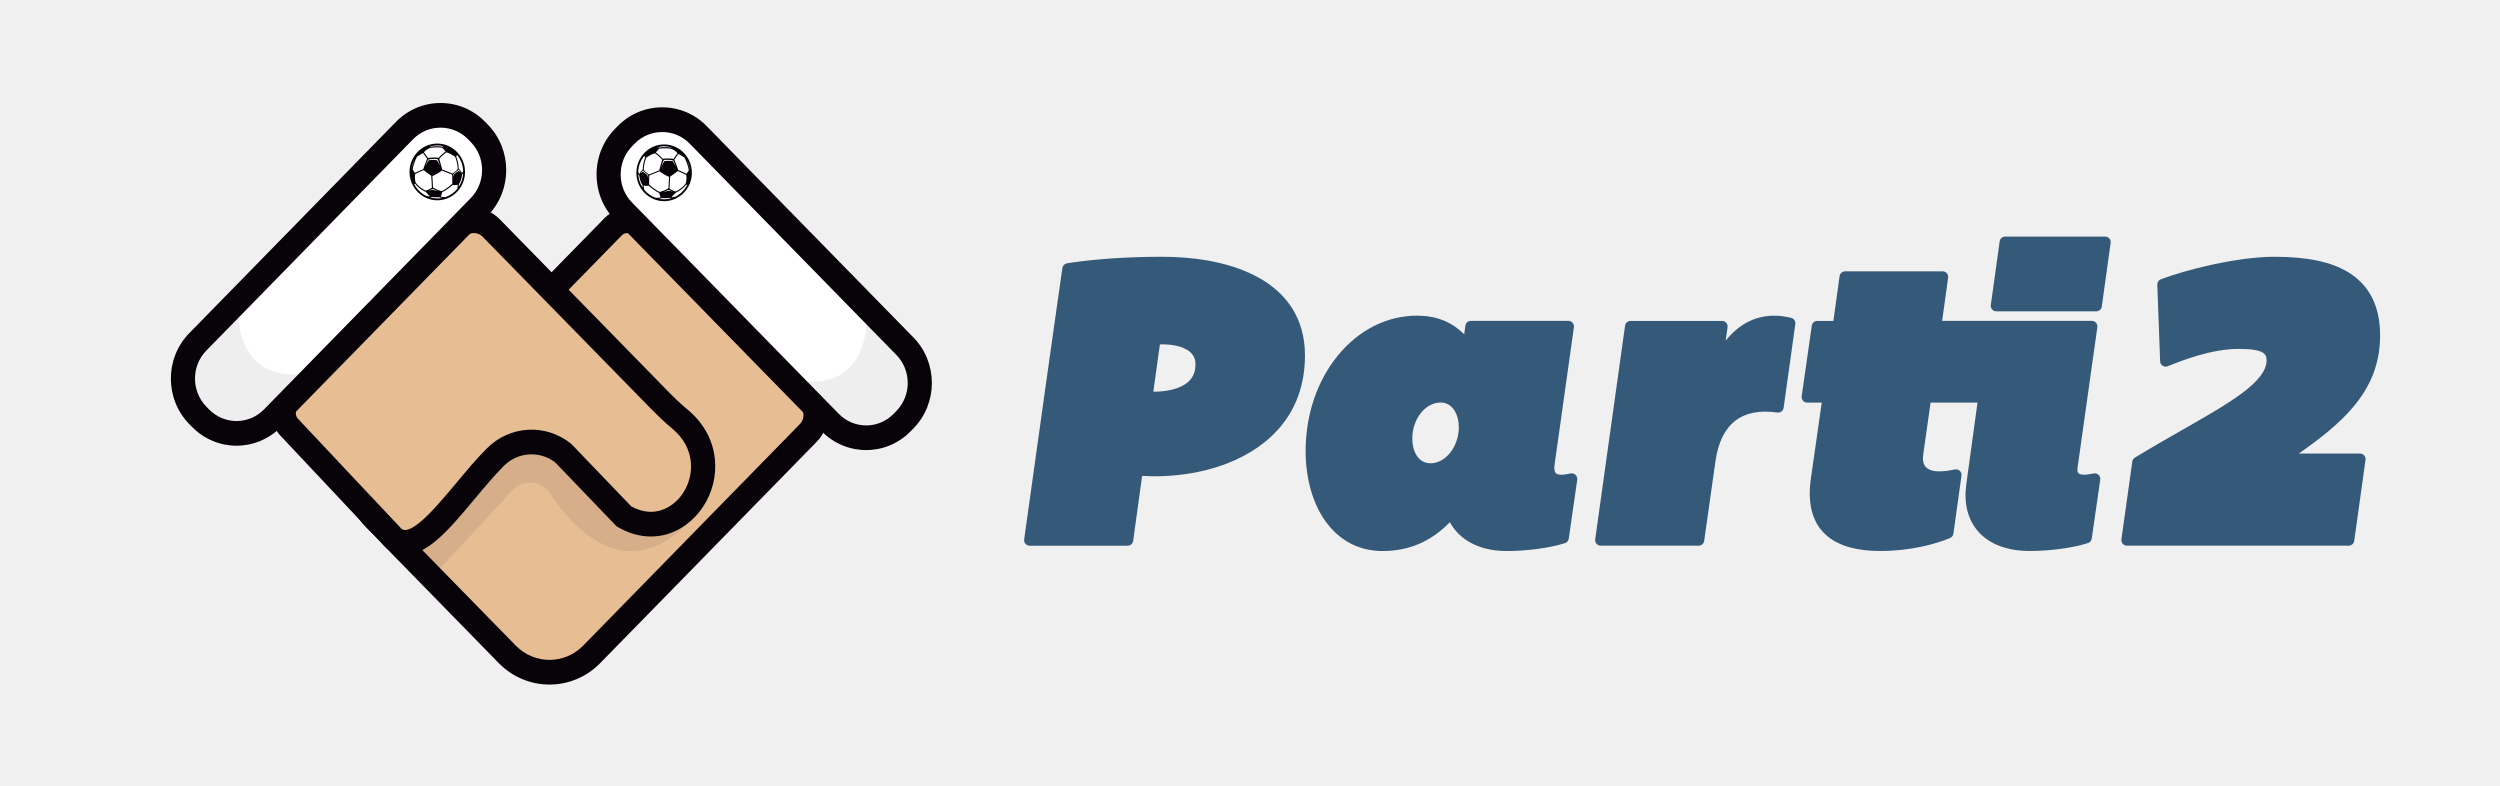
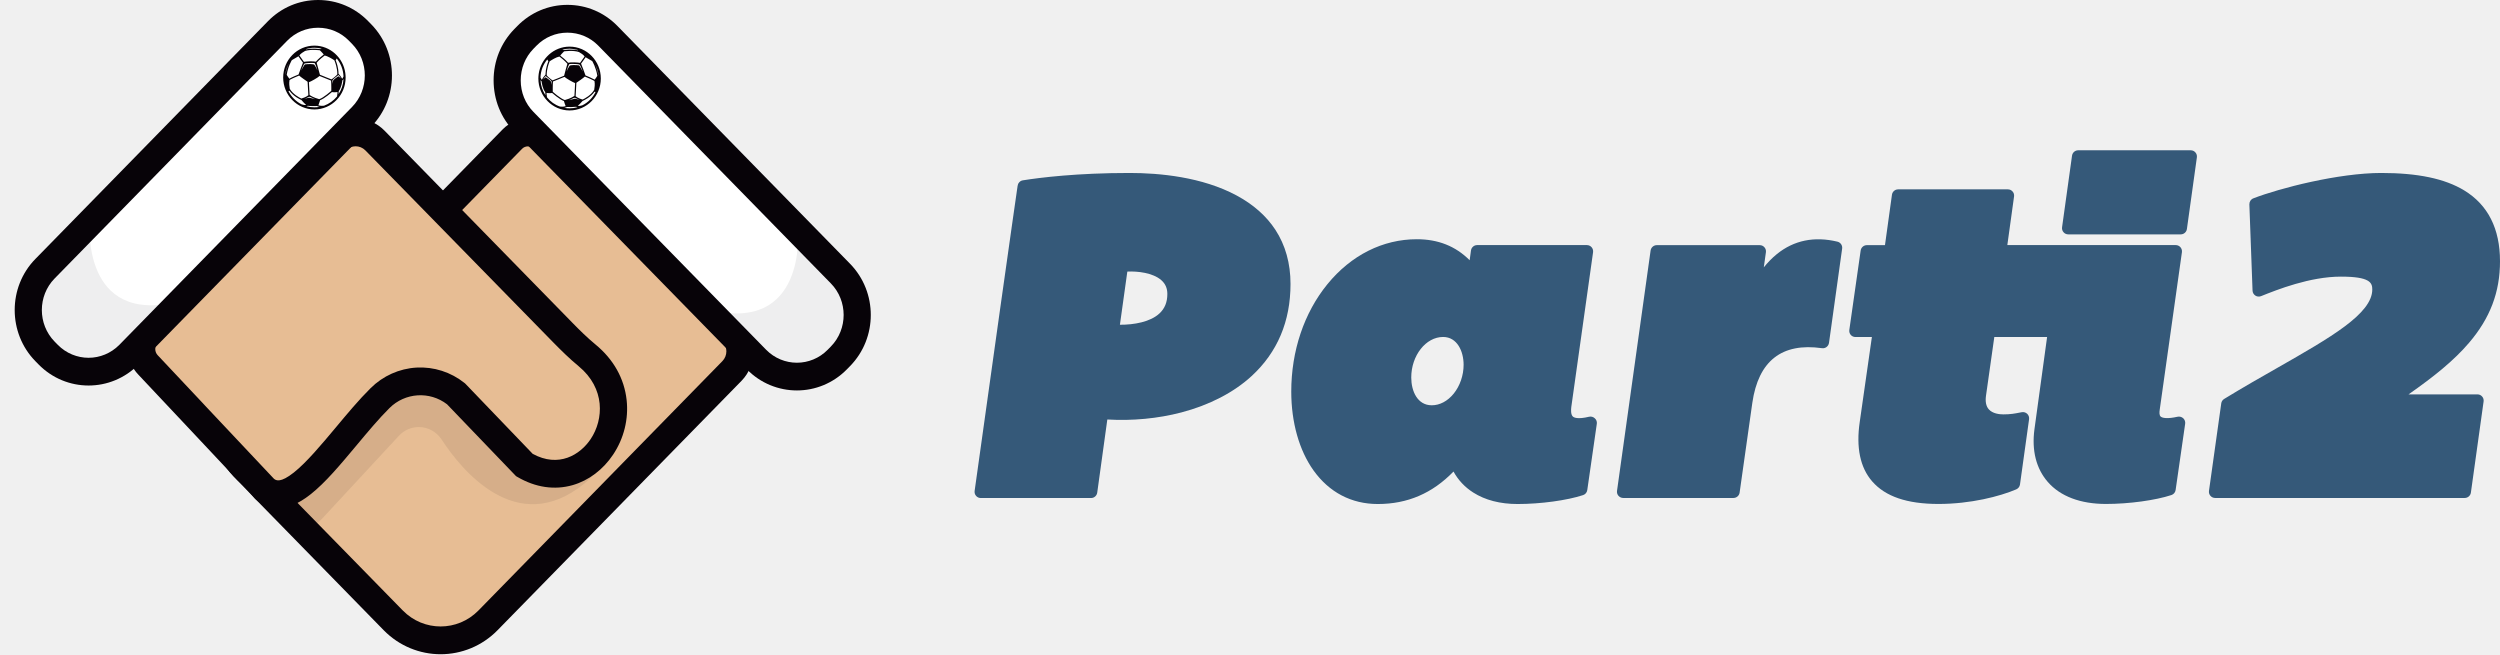
- <svg xmlns="http://www.w3.org/2000/svg" version="1.1" id="Capa_1" x="0px" y="0px" viewBox="0 0 4512 1417.3" style="enable-background:new 0 0 4512 1417.3;" xml:space="preserve">
+ <svg xmlns="http://www.w3.org/2000/svg" version="1.1" id="Capa_1" x="0px" y="0px" viewBox="0 0 4010.8 1049.6" style="enable-background:new 0 0 4010.8 1049.6;" xml:space="preserve">
  <style type="text/css">
	.st0{fill:#355979;}
	.st1{fill:#E7BD94;}
	.st2{fill:#070308;}
	.st3{fill:#FFFFFF;}
- 	.st4{opacity:6.999999e-02;fill:#070308;}
- 	.st5{opacity:8.000000e-02;fill:#070308;}
+ 	.st4{opacity:6.999999e-02;fill:#070308;enable-background:new    ;}
+ 	.st5{opacity:8.000000e-02;fill:#070308;enable-background:new    ;}
</style>
  <g>
-     <path class="st0" d="M2268.7,499.5c-55.6-29.9-124-36.1-171.7-36.1c-84.5,0-143.5,7.4-171.2,11.8c-2.1,0.3-4,1.3-5.5,2.8   c-2.3,2.3-2.7,4.7-3,6.5c-0.2,1-0.5,3-1,6.9c-1,7-3.2,22.1-7.7,53.8c-8,56-24.9,175.7-60.2,428.4c-0.4,2.9,0.5,5.8,2.4,7.9   c1.9,2.2,4.7,3.4,7.5,3.4h176.9c5,0,9.2-3.7,9.9-8.6l16.2-117.4c40.3,2.4,81.1-1.5,118.7-11.3c45-11.8,84.1-32,112.9-58.5   c41.3-38,62.3-87.7,62.3-147.6c0-33.1-8.2-62.3-24.3-87C2316.4,532.4,2295.5,513.9,2268.7,499.5z M2157.6,657.5   c0,13.1-4.1,23.3-12.6,31.2c-14.7,13.7-40.7,18.3-63.5,18.2l11.9-85.3c16.5-0.8,40.8,1.9,54.3,13.6   C2154.4,641,2157.6,648.3,2157.6,657.5z" />
-     <path class="st0" d="M2834.1,854.5c-18.2,4.4-24.2,1.3-25.9-0.3c-3.5-3.2-3.1-11.1-2.5-15.6l34.9-248.1c0.4-2.9-0.5-5.8-2.4-8   c-1.9-2.2-4.7-3.4-7.5-3.4h-176.1c-5,0-9.2,3.7-9.9,8.7l-2.1,15.6c-22.7-22.7-50.7-33.7-84.8-33.7c-54.5,0-105.4,25.6-143.3,72   c-37.5,45.9-58.1,107.1-58.1,172.4c0,49.4,12.7,94.3,35.7,126.5c25.2,35.2,60.9,53.9,103.1,53.9c47.7,0,87.5-17.1,121.5-52.1   c7.4,13.6,18.1,25.1,31.7,33.7c19.2,12.2,43.1,18.4,71.1,18.4c37.1,0,79.3-5.8,105.1-14.3c3.6-1.2,6.2-4.3,6.7-8.1l15.3-106.3   c0.5-3.3-0.7-6.6-3.2-8.8C2840.8,854.6,2837.4,853.7,2834.1,854.5z M2632.9,771.1c0,16.9-5.8,33.8-15.8,46.2   c-9.8,12.1-22.3,18.8-35.3,18.8c-22.8,0-32.9-22.4-32.9-44.6c0-35.2,23.4-65,51.1-65C2622.6,726.5,2632.9,749.6,2632.9,771.1z" />
-     <path class="st0" d="M3232.6,573.6c-37.1-8.9-69.8-2.2-97.2,20c-8,6.5-14.9,13.8-20.9,21.2l3.4-24.3c0.4-2.9-0.5-5.8-2.4-7.9   c-1.9-2.2-4.6-3.4-7.5-3.4h-165.2c-5,0-9.2,3.7-9.9,8.6L2879,973.5c-0.4,2.9,0.5,5.8,2.4,7.9s4.7,3.4,7.5,3.4h176.9   c5,0,9.2-3.7,9.9-8.6l20.4-144.1c9.7-67.2,47.3-96.7,111.7-87.6c2.6,0.4,5.3-0.3,7.4-1.9c2.1-1.6,3.5-4,3.9-6.6l21.1-151.4   C3240.9,579.6,3237.6,574.8,3232.6,573.6z" />
-     <path class="st0" d="M3799.4,427h-180.5c-5,0-9.2,3.7-9.9,8.6l-16,115c-0.4,2.9,0.5,5.8,2.4,7.9c1.9,2.2,4.6,3.4,7.5,3.4h180.5   c5,0,9.2-3.7,9.9-8.6l16-115c0.4-2.9-0.5-5.8-2.4-7.9C3805,428.2,3802.3,427,3799.4,427z" />
-     <path class="st0" d="M3778.2,854.5c-15.8,3.6-24.4,2.2-27.1-0.4c-2.2-2.1-2-6.7-1.5-10.2c0,0,0-0.1,0-0.1l35.7-253.3   c0.4-2.9-0.5-5.8-2.4-8c-1.9-2.2-4.7-3.4-7.5-3.4h-270.2L3516,501c0.4-2.9-0.5-5.8-2.4-7.9c-1.9-2.2-4.6-3.4-7.5-3.4h-176.1   c-5,0-9.2,3.7-9.9,8.6l-11.2,80.9h-29.1c-5,0-9.2,3.7-9.9,8.6l-18.2,127.4c-0.4,2.9,0.4,5.8,2.3,8c1.9,2.2,4.7,3.4,7.6,3.4h26.3   l-19.5,136.3c-6,41,0.7,73.1,19.9,95.2c21.2,24.4,56,36.3,106.5,36.3c51.4,0,98.2-12.1,124.7-23.4c3.2-1.4,5.5-4.3,6-7.8   l14.6-104.8c0.4-3.2-0.7-6.4-3-8.6c-2.3-2.2-5.6-3.2-8.7-2.6c-1.2,0.2-2.5,0.5-3.8,0.7c-7,1.4-14.3,2.8-25.7,2.8   c-6.1,0-17.4-1.1-23.6-8.3c-4.2-4.9-5.7-12.2-4.3-21.8l13.3-94h84.7l-20.3,148c-4.6,34,2.8,63.2,21.5,84.6   c20.1,23,52.3,35.2,93.2,35.2c37.1,0,79.3-5.8,105.1-14.3c3.6-1.2,6.2-4.3,6.7-8.1l15.3-106.3c0.5-3.3-0.7-6.5-3.1-8.8   C3784.8,854.6,3781.5,853.8,3778.2,854.5z" />
-     <path class="st0" d="M4259.4,818.6h-110.5c41.2-28.9,72.7-54.2,97-82.7c33.9-39.7,49.7-81.3,49.7-130.8   c0-52.3-19.3-90.5-57.4-113.7c-31-18.9-74.5-28-133.1-28c-68.3,0-162.8,24.3-205.2,40.7c-4,1.5-6.5,5.4-6.4,9.7l5.1,138.3   c0.1,3.3,1.8,6.2,4.5,8c2.7,1.8,6.1,2.1,9.2,0.9c25.4-10.2,78.3-31.3,128-31.3c46.6,0,50.4,9.7,50.4,20.6   c0,39-67.2,77.2-152.2,125.7c-27.4,15.6-55.8,31.8-85.4,49.9c-2.6,1.6-4.3,4.2-4.7,7.1l-19.7,140.5c-0.4,2.9,0.5,5.8,2.4,7.9   c1.9,2.2,4.7,3.4,7.5,3.4H4239c5,0,9.2-3.7,9.9-8.6l20.4-146.3c0.4-2.9-0.5-5.8-2.4-7.9C4265,819.8,4262.3,818.6,4259.4,818.6z" />
+     <path class="st0" d="M1983.9,313.6c-55.6-29.9-124-36.1-171.7-36.1c-84.5,0-143.5,7.4-171.2,11.8c-2.1,0.3-4,1.3-5.5,2.8   c-2.3,2.3-2.7,4.7-3,6.5c-0.2,1-0.5,3-1,6.9c-1,7-3.2,22.1-7.7,53.8c-8,56-24.9,175.7-60.2,428.4c-0.4,2.9,0.5,5.8,2.4,7.9   c1.9,2.2,4.7,3.4,7.5,3.4h176.9c5,0,9.2-3.7,9.9-8.6l16.2-117.4c40.3,2.4,81.1-1.5,118.7-11.3c45-11.8,84.1-32,112.9-58.5   c41.3-38,62.3-87.7,62.3-147.6c0-33.1-8.2-62.3-24.3-87C2031.6,346.5,2010.7,328,1983.9,313.6z M1872.8,471.6   c0,13.1-4.1,23.3-12.6,31.2c-14.7,13.7-40.7,18.3-63.5,18.2l11.9-85.3c16.5-0.8,40.8,1.9,54.3,13.6   C1869.6,455.1,1872.8,462.4,1872.8,471.6z" />
+     <path class="st0" d="M2549.3,668.6c-18.2,4.4-24.2,1.3-25.9-0.3c-3.5-3.2-3.1-11.1-2.5-15.6l34.9-248.1c0.4-2.9-0.5-5.8-2.4-8   c-1.9-2.2-4.7-3.4-7.5-3.4h-176.1c-5,0-9.2,3.7-9.9,8.7l-2.1,15.6c-22.7-22.7-50.7-33.7-84.8-33.7c-54.5,0-105.4,25.6-143.3,72   c-37.5,45.9-58.1,107.1-58.1,172.4c0,49.4,12.7,94.3,35.7,126.5c25.2,35.2,60.9,53.9,103.1,53.9c47.7,0,87.5-17.1,121.5-52.1   c7.4,13.6,18.1,25.1,31.7,33.7c19.2,12.2,43.1,18.4,71.1,18.4c37.1,0,79.3-5.8,105.1-14.3c3.6-1.2,6.2-4.3,6.7-8.1l15.3-106.3   c0.5-3.3-0.7-6.6-3.2-8.8C2556,668.7,2552.6,667.8,2549.3,668.6z M2348.1,585.2c0,16.9-5.8,33.8-15.8,46.2   c-9.8,12.1-22.3,18.8-35.3,18.8c-22.8,0-32.9-22.4-32.9-44.6c0-35.2,23.4-65,51.1-65C2337.8,540.6,2348.1,563.7,2348.1,585.2z" />
+     <path class="st0" d="M2947.8,387.7c-37.1-8.9-69.8-2.2-97.2,20c-8,6.5-14.9,13.8-20.9,21.2l3.4-24.3c0.4-2.9-0.5-5.8-2.4-7.9   c-1.9-2.2-4.6-3.4-7.5-3.4H2658c-5,0-9.2,3.7-9.9,8.6l-53.9,385.7c-0.4,2.9,0.5,5.8,2.4,7.9s4.7,3.4,7.5,3.4H2781   c5,0,9.2-3.7,9.9-8.6l20.4-144.1c9.7-67.2,47.3-96.7,111.7-87.6c2.6,0.4,5.3-0.3,7.4-1.9c2.1-1.6,3.5-4,3.9-6.6l21.1-151.4   C2956.1,393.7,2952.8,388.9,2947.8,387.7z" />
+     <path class="st0" d="M3514.6,241.1h-180.5c-5,0-9.2,3.7-9.9,8.6l-16,115c-0.4,2.9,0.5,5.8,2.4,7.9c1.9,2.2,4.6,3.4,7.5,3.4h180.5   c5,0,9.2-3.7,9.9-8.6l16-115c0.4-2.9-0.5-5.8-2.4-7.9C3520.2,242.3,3517.5,241.1,3514.6,241.1z" />
+     <path class="st0" d="M3493.4,668.6c-15.8,3.6-24.4,2.2-27.1-0.4c-2.2-2.1-2-6.7-1.5-10.2v-0.1l35.7-253.3c0.4-2.9-0.5-5.8-2.4-8   c-1.9-2.2-4.7-3.4-7.5-3.4h-270.2l10.8-78.1c0.4-2.9-0.5-5.8-2.4-7.9c-1.9-2.2-4.6-3.4-7.5-3.4h-176.1c-5,0-9.2,3.7-9.9,8.6   l-11.2,80.9H2995c-5,0-9.2,3.7-9.9,8.6l-18.2,127.4c-0.4,2.9,0.4,5.8,2.3,8c1.9,2.2,4.7,3.4,7.6,3.4h26.3L2983.6,677   c-6,41,0.7,73.1,19.9,95.2c21.2,24.4,56,36.3,106.5,36.3c51.4,0,98.2-12.1,124.7-23.4c3.2-1.4,5.5-4.3,6-7.8l14.6-104.8   c0.4-3.2-0.7-6.4-3-8.6c-2.3-2.2-5.6-3.2-8.7-2.6c-1.2,0.2-2.5,0.5-3.8,0.7c-7,1.4-14.3,2.8-25.7,2.8c-6.1,0-17.4-1.1-23.6-8.3   c-4.2-4.9-5.7-12.2-4.3-21.8l13.3-94h84.7l-20.3,148c-4.6,34,2.8,63.2,21.5,84.6c20.1,23,52.3,35.2,93.2,35.2   c37.1,0,79.3-5.8,105.1-14.3c3.6-1.2,6.2-4.3,6.7-8.1l15.3-106.3c0.5-3.3-0.7-6.5-3.1-8.8C3500,668.7,3496.7,667.9,3493.4,668.6z" />
+     <path class="st0" d="M3974.6,632.7h-110.5c41.2-28.9,72.7-54.2,97-82.7c33.9-39.7,49.7-81.3,49.7-130.8   c0-52.3-19.3-90.5-57.4-113.7c-31-18.9-74.5-28-133.1-28c-68.3,0-162.8,24.3-205.2,40.7c-4,1.5-6.5,5.4-6.4,9.7l5.1,138.3   c0.1,3.3,1.8,6.2,4.5,8c2.7,1.8,6.1,2.1,9.2,0.9c25.4-10.2,78.3-31.3,128-31.3c46.6,0,50.4,9.7,50.4,20.6   c0,39-67.2,77.2-152.2,125.7c-27.4,15.6-55.8,31.8-85.4,49.9c-2.6,1.6-4.3,4.2-4.7,7.1l-19.7,140.5c-0.4,2.9,0.5,5.8,2.4,7.9   c1.9,2.2,4.7,3.4,7.5,3.4h400.4c5,0,9.2-3.7,9.9-8.6l20.4-146.3c0.4-2.9-0.5-5.8-2.4-7.9C3980.2,633.9,3977.5,632.7,3974.6,632.7z" />
  </g>
  <g>
    <g>
-       <path class="st1" d="M915.6,1181l-206-210.5c-34.7-45-97-56.4,0-155.5l397.2-406c13.8-14.1,36.3-14.1,50.1,0l302.2,308.9    c17,17.4,17,45.8,0,63.2l-391.3,400C1026,1223.8,957.5,1223.8,915.6,1181z" />
-       <path class="st2" d="M991.7,1235.5c-33.1,0-66.3-12.9-91.5-38.7L693.4,985.3l-0.8-1c-5.9-7.7-13.3-14.7-20.4-21.4    c-16.7-15.9-35.7-34-36.2-62.6c-0.5-28.2,17.5-59.3,58.2-101l397.2-406c10.8-11,25.1-17.1,40.4-17.1c15.3,0,29.7,6.1,40.4,17.1    l302.2,308.9c25.5,26.1,25.5,68.6,0,94.7l-391.3,400C1058,1222.6,1024.8,1235.5,991.7,1235.5z M725.9,955.7L931,1165.3    c33.5,34.2,87.9,34.2,121.4,0l391.3-400c8.6-8.7,8.6-23,0-31.7l-302.2-308.9c-2.5-2.6-6-4-9.6-4c-3.7,0-7.1,1.4-9.6,4l-397.2,406    c-37.9,38.8-45.7,58.8-45.5,68.7c0.2,9.3,8.6,17.8,22.3,30.8C709.5,937.6,718.2,945.8,725.9,955.7z" />
+       <path class="st1" d="M630.8,995.1l-206-210.5c-34.7-45-97-56.4,0-155.5l397.2-406c13.8-14.1,36.3-14.1,50.1,0L1174.3,532    c17,17.4,17,45.8,0,63.2L783,995.2C741.2,1037.9,672.7,1037.9,630.8,995.1z" />
+       <path class="st2" d="M706.9,1049.6c-33.1,0-66.3-12.9-91.5-38.7L408.6,799.4l-0.8-1c-5.9-7.7-13.3-14.7-20.4-21.4    c-16.7-15.9-35.7-34-36.2-62.6c-0.5-28.2,17.5-59.3,58.2-101l397.2-406c10.8-11,25.1-17.1,40.4-17.1s29.7,6.1,40.4,17.1    l302.2,308.9c25.5,26.1,25.5,68.6,0,94.7l-391.3,400C773.2,1036.7,740,1049.6,706.9,1049.6z M441.1,769.8l205.1,209.6    c33.5,34.2,87.9,34.2,121.4,0l391.3-400c8.6-8.7,8.6-23,0-31.7L856.7,238.8c-2.5-2.6-6-4-9.6-4c-3.7,0-7.1,1.4-9.6,4l-397.2,406    c-37.9,38.8-45.7,58.8-45.5,68.7c0.2,9.3,8.6,17.8,22.3,30.8C424.7,751.7,433.4,759.9,441.1,769.8z" />
    </g>
    <g>
-       <path class="st3" d="M1506.4,770.8l-389.2-397.9c-31.3-32-31.3-84.3,0-116.3l21-21.4c31.3-32,82.5-32,113.8,0l389.2,397.9    c31.3,32,31.3,84.3,0,116.3l-21,21.4C1588.9,802.8,1537.7,802.8,1506.4,770.8z" />
-       <path class="st2" d="M1563.3,812.3c-29.1,0-58.2-11.3-80.3-33.9l-373.2-381.5c-21.4-21.8-33.1-51-33.1-82.1s11.8-60.2,33.1-82.1    l5-5.1c21.4-21.8,49.9-33.9,80.3-33.9s58.9,12,80.3,33.9l373.2,381.5c44.3,45.3,44.3,118.9,0,164.1l-5,5.1    C1621.4,801,1592.3,812.3,1563.3,812.3z M1513.8,746.9c27.3,27.9,71.7,27.9,99,0l5-5.1c27.3-27.9,27.3-73.3,0-101.2l-373.2-381.5    c-13.1-13.4-30.7-20.8-49.5-20.8c-18.8,0-36.3,7.4-49.5,20.8l-5,5.1c-13.1,13.4-20.4,31.4-20.4,50.6c0,19.2,7.2,37.2,20.4,50.6    L1513.8,746.9z" />
+       <path class="st3" d="M1221.6,584.9L832.4,187c-31.3-32-31.3-84.3,0-116.3l21-21.4c31.3-32,82.5-32,113.8,0l389.2,397.9    c31.3,32,31.3,84.3,0,116.3l-21,21.4C1304.1,616.9,1252.9,616.9,1221.6,584.9z" />
+       <path class="st2" d="M1278.5,626.4c-29.1,0-58.2-11.3-80.3-33.9L825,211c-21.4-21.8-33.1-51-33.1-82.1s11.8-60.2,33.1-82.1l5-5.1    c21.4-21.8,49.9-33.9,80.3-33.9s58.9,12,80.3,33.9l373.2,381.5c44.3,45.3,44.3,118.9,0,164.1l-5,5.1    C1336.6,615.1,1307.5,626.4,1278.5,626.4z M1229,561c27.3,27.9,71.7,27.9,99,0l5-5.1c27.3-27.9,27.3-73.3,0-101.2L959.8,73.2    c-13.1-13.4-30.7-20.8-49.5-20.8s-36.3,7.4-49.5,20.8l-5,5.1c-13.1,13.4-20.4,31.4-20.4,50.6s7.2,37.2,20.4,50.6L1229,561z" />
    </g>
-     <polygon class="st4" points="571.8,669.7 817.6,912.7 727.2,988.5 491.8,754.7  " />
-     <path class="st5" d="M800.6,1019l124.1-133.9c8.3-9,19.9-14.1,32-14.1h0c14.7,0,28.4,7.5,36.6,20c31.2,47.9,120.2,158.9,228.8,70.8   c135.8-110-219.5-229.2-226.3-233.8c-5.3-3.6-89.1,10-125.7,16.1c-10.8,1.8-20.6,7.7-27.4,16.5L736.1,898.4c-2.2,2.8-4,5.9-5.5,9.1   L711,951.2c-7.7,17.1-4.2,37.3,8.9,50.7l17.7,18.1C755,1037.8,783.6,1037.4,800.6,1019z" />
+     <polygon class="st4" points="287,483.8 532.8,726.8 442.4,802.6 207,568.8  " />
+     <path class="st5" d="M515.8,833.1l124.1-133.9c8.3-9,19.9-14.1,32-14.1l0,0c14.7,0,28.4,7.5,36.6,20   C739.7,753,828.7,864,937.3,775.9c135.8-110-219.5-229.2-226.3-233.8c-5.3-3.6-89.1,10-125.7,16.1c-10.8,1.8-20.6,7.7-27.4,16.5   L451.3,712.5c-2.2,2.8-4,5.9-5.5,9.1l-19.6,43.7c-7.7,17.1-4.2,37.3,8.9,50.7l17.7,18.1C470.2,851.9,498.8,851.5,515.8,833.1z" />
    <g>
-       <path class="st1" d="M1126.1,931.9l-109.6-114.1c-36.6-29.2-88.8-26.3-122,6.8c-66.7,66.5-137.1,187.2-184.8,145.9    c-2.3-2-113.8-121-115.9-123.2l-71.4-75.9c-13.8-14.1-13.8-37.1,0-51.2l302.2-308.9c17-17.4,44.8-17.4,61.8,0L1188,719.8    c12.4,12.6,25,25.1,38.6,36.3C1327.1,838.7,1231.1,993.2,1126.1,931.9z" />
-       <path class="st2" d="M730.7,1001.2c-14.9,0-26.6-6.3-35.1-13.7c-1.4-1.2-2.9-2.5-112.6-119.5c-2.9-3.1-4.6-4.9-4.9-5.2L506.8,787    c-10.7-11-16.5-25.6-16.5-41.2c0-15.6,5.9-30.3,16.7-41.3l302.2-308.9c25.5-26.1,67.1-26.1,92.6,0L1203.4,704    c11.3,11.6,23.7,23.8,36.9,34.7c28.8,23.7,46,54.4,49.8,88.8c3.4,30.6-4.3,61.8-21.7,87.8c-16.1,24.1-39.1,41.5-64.9,48.9    c-29,8.3-59.5,3.8-88.2-12.9l-2.6-1.5L1002,834.5c-27.9-21.4-67.3-18.9-92.4,6.1c-17.3,17.2-35.4,38.9-52.9,59.9    C831.1,931.1,807,960.1,783,979C762.5,995.3,745.1,1001.2,730.7,1001.2z M724.3,954c3.4,2.8,10.4,7,32-10.1    c20.4-16.2,44.2-44.7,67.3-72.3c18.2-21.8,36.9-44.3,55.7-62.9c19.9-19.8,46.1-31.5,73.8-33.1c27.7-1.5,55,7.2,76.9,24.7l1.1,0.9    L1139.4,914c41.7,22.8,76.1,1.7,93.1-23.8c20.9-31.4,23.7-81.3-19.4-116.8c-14.8-12.2-28.1-25.4-40.4-37.9L870.9,427.1    c-8.6-8.7-22.5-8.7-31,0L537.8,736c-2.5,2.6-3.9,6.1-3.9,9.9s1.4,7.2,3.9,9.9l0.3,0.3l71.4,75.9c0.2,0.3,2,2.1,4.9,5.3    C701.7,930.2,721,950.6,724.3,954z M723.8,953.5c0.1,0,0.1,0.1,0.2,0.1C723.9,953.6,723.8,953.6,723.8,953.5z" />
+       <path class="st1" d="M841.3,746L731.7,631.9c-36.6-29.2-88.8-26.3-122,6.8C543,705.2,472.6,825.9,424.9,784.6    c-2.3-2-113.8-121-115.9-123.2l-71.4-75.9c-13.8-14.1-13.8-37.1,0-51.2l302.2-308.9c17-17.4,44.8-17.4,61.8,0l301.6,308.5    c12.4,12.6,25,25.1,38.6,36.3C1042.3,652.8,946.3,807.3,841.3,746z" />
+       <path class="st2" d="M445.9,815.3c-14.9,0-26.6-6.3-35.1-13.7c-1.4-1.2-2.9-2.5-112.6-119.5c-2.9-3.1-4.6-4.9-4.9-5.2L222,601.1    c-10.7-11-16.5-25.6-16.5-41.2c0-15.6,5.9-30.3,16.7-41.3l302.2-308.9c25.5-26.1,67.1-26.1,92.6,0l301.6,308.4    c11.3,11.6,23.7,23.8,36.9,34.7c28.8,23.7,46,54.4,49.8,88.8c3.4,30.6-4.3,61.8-21.7,87.8c-16.1,24.1-39.1,41.5-64.9,48.9    c-29,8.3-59.5,3.8-88.2-12.9l-2.6-1.5L717.2,648.6c-27.9-21.4-67.3-18.9-92.4,6.1c-17.3,17.2-35.4,38.9-52.9,59.9    c-25.6,30.6-49.7,59.6-73.7,78.5C477.7,809.4,460.3,815.3,445.9,815.3z M439.5,768.1c3.4,2.8,10.4,7,32-10.1    c20.4-16.2,44.2-44.7,67.3-72.3c18.2-21.8,36.9-44.3,55.7-62.9c19.9-19.8,46.1-31.5,73.8-33.1c27.7-1.5,55,7.2,76.9,24.7l1.1,0.9    l108.3,112.8c41.7,22.8,76.1,1.7,93.1-23.8c20.9-31.4,23.7-81.3-19.4-116.8c-14.8-12.2-28.1-25.4-40.4-37.9L586.1,241.2    c-8.6-8.7-22.5-8.7-31,0L253,550.1c-2.5,2.6-3.9,6.1-3.9,9.9s1.4,7.2,3.9,9.9l0.3,0.3l71.4,75.9c0.2,0.3,2,2.1,4.9,5.3    C416.9,744.3,436.2,764.7,439.5,768.1z M439,767.6c0.1,0,0.1,0.1,0.2,0.1C439.1,767.7,439,767.7,439,767.6z" />
    </g>
    <g>
-       <path class="st3" d="M738.3,227.3L349,625.2c-31.3,32-31.3,84.3,0,116.3l21,21.4c31.3,32,82.5,32,113.8,0L873,365    c31.3-32,31.3-84.3,0-116.3l-21-21.4C820.7,195.3,769.6,195.3,738.3,227.3z" />
-       <path class="st2" d="M426.9,804.4c-29.1,0-58.1-11.3-80.3-33.9l-5-5.1c-44.3-45.3-44.3-118.9,0-164.1l373.2-381.5    c21.4-21.8,49.9-33.9,80.3-33.9c30.4,0,58.9,12,80.3,33.9l5,5.1c44.3,45.3,44.3,118.9,0,164.1L507.2,770.5    C485,793.1,455.9,804.4,426.9,804.4z M795.1,230.4c-18.8,0-36.3,7.4-49.5,20.8L372.4,632.7c-27.3,27.9-27.3,73.3,0,101.2l5,5.1    c13.6,13.9,31.6,20.9,49.5,20.9c17.9,0,35.8-7,49.5-20.9l373.2-381.5c27.3-27.9,27.3-73.3,0-101.2l-5-5.1    C831.5,237.8,813.9,230.4,795.1,230.4z" />
+       <path class="st3" d="M453.5,41.4L64.2,439.3c-31.3,32-31.3,84.3,0,116.3l21,21.4c31.3,32,82.5,32,113.8,0l389.2-397.9    c31.3-32,31.3-84.3,0-116.3l-21-21.4C535.9,9.4,484.8,9.4,453.5,41.4z" />
+       <path class="st2" d="M142.1,618.5c-29.1,0-58.1-11.3-80.3-33.9l-5-5.1c-44.3-45.3-44.3-118.9,0-164.1L430,33.9    C451.4,12.1,479.9,0,510.3,0c30.4,0,58.9,12,80.3,33.9l5,5.1c44.3,45.3,44.3,118.9,0,164.1L222.4,584.6    C200.2,607.2,171.1,618.5,142.1,618.5z M510.3,44.5c-18.8,0-36.3,7.4-49.5,20.8L87.6,446.8c-27.3,27.9-27.3,73.3,0,101.2l5,5.1    c13.6,13.9,31.6,20.9,49.5,20.9c17.9,0,35.8-7,49.5-20.9l373.2-381.5c27.3-27.9,27.3-73.3,0-101.2l-5-5.1    C546.7,51.9,529.1,44.5,510.3,44.5z" />
    </g>
-     <path class="st4" d="M428.8,543.6c0,0-14.2,165.2,143,126.1L467.7,780.4l-85.3-9.9L357,749.7l-25.7-52.2v-59.4L428.8,543.6z" />
-     <path class="st4" d="M1564.9,556.7c0,0,14.2,165.2-143,126.1L1526,793.5l85.3-9.9l25.4-20.8l25.7-52.2v-59.4L1564.9,556.7z" />
+     <path class="st4" d="M144,357.7c0,0-14.2,165.2,143,126.1L182.9,594.5l-85.3-9.9l-25.4-20.8l-25.7-52.2v-59.4L144,357.7z" />
+     <path class="st4" d="M1280.1,370.8c0,0,14.2,165.2-143,126.1l104.1,110.7l85.3-9.9l25.4-20.8l25.7-52.2v-59.4L1280.1,370.8z" />
    <g>
-       <ellipse class="st3" cx="1198.4" cy="311.9" rx="48.5" ry="49.6" />
+       <ellipse class="st3" cx="913.6" cy="126" rx="48.5" ry="49.6" />
      <g>
-         <path class="st2" d="M1198.6,260.7c-25.2,0-46.2,19.2-49.6,44h0c0,0.1,0,0.1,0,0.2c-0.3,2.3-0.5,4.6-0.5,7     c0,28.2,22.5,51.2,50.1,51.2c27.6,0,50.1-23,50.1-51.2C1248.7,283.7,1226.3,260.7,1198.6,260.7z M1219.5,345.6     c-2.3-0.6-7.6-2.3-11.2-5.3c0.4-7.2,1.1-19.6,1.2-21.6c2.9-2,10.8-7.3,13.6-10c3.9,1.6,11.5,4.8,15.4,7.1c1,5,0.2,10.8-0.4,14.2     C1233.3,338.6,1222.8,344.1,1219.5,345.6z M1189.8,307.4c-6,2.6-16.1,6.5-18.6,7.5c-2.2-1.6-7.2-5.4-9.3-8.1     c-0.1-10.5,3.6-19.9,4.8-22.6c3.2-2.1,10.5-6.7,15.6-7.6c2.4,1.8,8.7,6.8,12.8,11.6C1194,291.8,1190.6,303.7,1189.8,307.4z      M1154.1,314c-0.8-0.9-1.6-2.1-2.2-3.8c0.4-11,4.4-21,10.9-28.9l1.7,2.9c-1.4,3.5-4.4,11.9-4.6,21.6     C1158.4,307.4,1155.6,310.7,1154.1,314z M1196.3,286.6c-4.1-4.8-10.2-9.6-12.7-11.5c1.3-2,6.2-6.8,6.2-6.8c0.1,0,13.9-2.1,23.7,1     c2.9,1.6,7.5,4.5,9.2,7.2c-2.3,3.3-5.3,7.6-7.3,10.3C1211.8,286,1200.2,285.4,1196.3,286.6z M1238.9,313.7     c-4.5-2.5-12-5.6-14.8-6.8c-0.9-2.5-5.4-15.3-7.1-18.9c2.4-3.1,5.7-7.9,7.3-10.3c2.5,1.3,10.6,6.2,10.6,6.2     c0.1,0.1,6.3,10.5,8.2,23.6C1243.1,307.6,1240.1,312.4,1238.9,313.7z M1244.9,306.7c-1.1-7-3.2-13.1-5.1-17.4     c2.8,5.3,4.7,11.3,5.3,17.6C1245.1,306.8,1245,306.8,1244.9,306.7z M1212.1,266.1c-0.1,0.2-0.1,0.4-0.2,0.5     c-9.9-2.3-21.8-0.5-22.3-0.4l0,0l-2.7-0.6c3.8-1,7.7-1.6,11.8-1.6C1203.3,264.1,1207.8,264.8,1212.1,266.1z M1153.7,316.4     c0.3,2.9,1.7,11.9,5.8,17.3c0.1,1.1,0.2,3,0.4,5c-4.6-7-7.5-15.3-8-24.2C1152.5,315.3,1153.2,315.9,1153.7,316.4z M1162.4,342.1     c-0.4-2-0.7-4.7-0.8-7.1c2,0.3,6.4,0.8,10-0.2c0,0-0.2-13.9,0.4-18.2c2.7-1,12.4-4.8,18.4-7.4c2.9,2.7,13.5,8.7,17.1,10     c-0.2,3.1-0.7,13.7-1.1,20.4c-1.6,1.2-6.2,4.3-15.4,6.8c-6.7-1.9-19.6-13.4-19.7-13.6l0.3,1.9l-1.3,0.1     c0.5,0.4,12,10.6,19.2,13.2c0.6,2,1.9,6.1,2.8,8.2c-3.2,1.1-6.7,1-9,0.7C1175,354.1,1167.8,348.9,1162.4,342.1z M1190.2,358.9     c1.4-0.3,2.9-0.7,4.3-1.3c3.3,0.1,10.9,0.1,14.8-0.4c0.4,0.3,1.1,0.6,2,0.7c-4,1.2-8.3,1.8-12.7,1.8     C1195.8,359.7,1193,359.5,1190.2,358.9z M1219.4,354.7c-4,1.3-6.4,1.4-7.7,1.2c1.9-1.8,5.7-5.5,7.7-8c1.9-0.8,12.9-5.9,19.1-14.8     l1.8,0.3C1235.8,342.7,1228.4,350.1,1219.4,354.7z" />
-         <path class="st3" d="M1193.9,299.9c0,0,3.2-11.1,4.7-11.3c3.3-0.4,14.9,0,16.1,1c1.2,1,5.2,11.3,5.2,11.3s-5.4-10-6.1-10.1     c-5.2-0.7-14.2-0.9-15.2,0.7C1194.5,297.9,1195.1,298.5,1193.9,299.9z" />
-         <path class="st3" d="M1197.5,346.7c0.6-0.1,8.7-4.4,9.6-4c0.9,0.5,7.6,3.5,7.6,3.5s-6.4-2.1-7.9-1.9S1197.5,346.7,1197.5,346.7z" />
-         <path class="st3" d="M1156.2,313.4c0,0,3.4-5.9,4.1-5.4c0.7,0.5,9.1,7.1,9.3,8c0.2,0.8,0.7,6.2,0.7,6.2s-1.5-5.5-2-6.1     c-0.9-1.2-7.8-6.3-8.3-6.2C1159.4,310,1156.2,313.4,1156.2,313.4z" />
+         <path class="st2" d="M913.8,74.8c-25.2,0-46.2,19.2-49.6,44l0,0c0,0.1,0,0.1,0,0.2c-0.3,2.3-0.5,4.6-0.5,7     c0,28.2,22.5,51.2,50.1,51.2s50.1-23,50.1-51.2C963.9,97.8,941.5,74.8,913.8,74.8z M934.7,159.7c-2.3-0.6-7.6-2.3-11.2-5.3     c0.4-7.2,1.1-19.6,1.2-21.6c2.9-2,10.8-7.3,13.6-10c3.9,1.6,11.5,4.8,15.4,7.1c1,5,0.2,10.8-0.4,14.2     C948.5,152.7,938,158.2,934.7,159.7z M905,121.5c-6,2.6-16.1,6.5-18.6,7.5c-2.2-1.6-7.2-5.4-9.3-8.1c-0.1-10.5,3.6-19.9,4.8-22.6     c3.2-2.1,10.5-6.7,15.6-7.6c2.4,1.8,8.7,6.8,12.8,11.6C909.2,105.9,905.8,117.8,905,121.5z M869.3,128.1     c-0.8-0.9-1.6-2.1-2.2-3.8c0.4-11,4.4-21,10.9-28.9l1.7,2.9c-1.4,3.5-4.4,11.9-4.6,21.6C873.6,121.5,870.8,124.8,869.3,128.1z      M911.5,100.7c-4.1-4.8-10.2-9.6-12.7-11.5c1.3-2,6.2-6.8,6.2-6.8c0.1,0,13.9-2.1,23.7,1c2.9,1.6,7.5,4.5,9.2,7.2     c-2.3,3.3-5.3,7.6-7.3,10.3C927,100.1,915.4,99.5,911.5,100.7z M954.1,127.8c-4.5-2.5-12-5.6-14.8-6.8     c-0.9-2.5-5.4-15.3-7.1-18.9c2.4-3.1,5.7-7.9,7.3-10.3c2.5,1.3,10.6,6.2,10.6,6.2c0.1,0.1,6.3,10.5,8.2,23.6     C958.3,121.7,955.3,126.5,954.1,127.8z M960.1,120.8c-1.1-7-3.2-13.1-5.1-17.4c2.8,5.3,4.7,11.3,5.3,17.6     C960.3,120.9,960.2,120.9,960.1,120.8z M927.3,80.2c-0.1,0.2-0.1,0.4-0.2,0.5c-9.9-2.3-21.8-0.5-22.3-0.4l0,0l-2.7-0.6     c3.8-1,7.7-1.6,11.8-1.6C918.5,78.2,923,78.9,927.3,80.2z M868.9,130.5c0.3,2.9,1.7,11.9,5.8,17.3c0.1,1.1,0.2,3,0.4,5     c-4.6-7-7.5-15.3-8-24.2C867.7,129.4,868.4,130,868.9,130.5z M877.6,156.2c-0.4-2-0.7-4.7-0.8-7.1c2,0.3,6.4,0.8,10-0.2     c0,0-0.2-13.9,0.4-18.2c2.7-1,12.4-4.8,18.4-7.4c2.9,2.7,13.5,8.7,17.1,10c-0.2,3.1-0.7,13.7-1.1,20.4c-1.6,1.2-6.2,4.3-15.4,6.8     c-6.7-1.9-19.6-13.4-19.7-13.6l0.3,1.9l-1.3,0.1c0.5,0.4,12,10.6,19.2,13.2c0.6,2,1.9,6.1,2.8,8.2c-3.2,1.1-6.7,1-9,0.7     C890.2,168.2,883,163,877.6,156.2z M905.4,173c1.4-0.3,2.9-0.7,4.3-1.3c3.3,0.1,10.9,0.1,14.8-0.4c0.4,0.3,1.1,0.6,2,0.7     c-4,1.2-8.3,1.8-12.7,1.8C911,173.8,908.2,173.6,905.4,173z M934.6,168.8c-4,1.3-6.4,1.4-7.7,1.2c1.9-1.8,5.7-5.5,7.7-8     c1.9-0.8,12.9-5.9,19.1-14.8l1.8,0.3C951,156.8,943.6,164.2,934.6,168.8z" />
+         <path class="st3" d="M909.1,114c0,0,3.2-11.1,4.7-11.3c3.3-0.4,14.9,0,16.1,1c1.2,1,5.2,11.3,5.2,11.3s-5.4-10-6.1-10.1     c-5.2-0.7-14.2-0.9-15.2,0.7C909.7,112,910.3,112.6,909.1,114z" />
+         <path class="st3" d="M912.7,160.8c0.6-0.1,8.7-4.4,9.6-4c0.9,0.5,7.6,3.5,7.6,3.5s-6.4-2.1-7.9-1.9S912.7,160.8,912.7,160.8z" />
+         <path class="st3" d="M871.4,127.5c0,0,3.4-5.9,4.1-5.4c0.7,0.5,9.1,7.1,9.3,8c0.2,0.8,0.7,6.2,0.7,6.2s-1.5-5.5-2-6.1     c-0.9-1.2-7.8-6.3-8.3-6.2C874.6,124.1,871.4,127.5,871.4,127.5z" />
      </g>
    </g>
    <g>
-       <ellipse class="st3" cx="789.5" cy="310.3" rx="48.5" ry="49.6" />
+       <ellipse class="st3" cx="504.7" cy="124.4" rx="48.5" ry="49.6" />
      <g>
-         <path class="st2" d="M739.1,310.3c0,28.2,22.5,51.2,50.1,51.2c27.6,0,50.1-23,50.1-51.2c0-2.4-0.2-4.7-0.5-7c0-0.1,0-0.1,0-0.2h0     c-3.4-24.8-24.4-44-49.6-44C761.6,259.1,739.1,282.1,739.1,310.3z M749.7,328.4c-0.6-3.4-1.4-9.2-0.4-14.2     c3.9-2.3,11.5-5.5,15.4-7.1c2.9,2.7,10.7,8,13.6,10c0.1,2,0.8,14.4,1.2,21.6c-3.6,2.9-8.9,4.7-11.2,5.3     C765,342.5,754.6,337,749.7,328.4z M792.8,286.6c4.1-4.9,10.4-9.8,12.8-11.6c5.1,0.9,12.4,5.5,15.6,7.6     c1.2,2.7,4.8,12.1,4.8,22.6c-2.1,2.7-7.1,6.5-9.3,8.1c-2.6-1-12.6-4.9-18.6-7.5C797.2,302.1,793.9,290.3,792.8,286.6z      M827.9,304.2c-0.1-9.7-3.1-18.1-4.6-21.6l1.7-2.9c6.5,7.9,10.5,17.9,10.9,28.9c-0.6,1.7-1.5,2.9-2.2,3.8     C832.3,309.2,829.4,305.8,827.9,304.2z M772.4,285.1c-2-2.7-5.1-7-7.3-10.3c1.7-2.7,6.4-5.6,9.2-7.2c9.8-3,23.5-1,23.7-1     c0,0,4.9,4.8,6.2,6.8c-2.5,1.9-8.6,6.7-12.7,11.5C787.7,283.8,776,284.4,772.4,285.1z M744.8,306c1.9-13.2,8.1-23.5,8.2-23.6     c0,0,8.1-4.9,10.6-6.2c1.6,2.4,4.9,7.2,7.3,10.3c-1.7,3.7-6.2,16.4-7.1,18.9c-2.9,1.2-10.4,4.2-14.8,6.8     C747.7,310.8,744.8,306,744.8,306z M742.7,305.3c0.6-6.3,2.5-12.3,5.3-17.6c-1.9,4.3-4.1,10.4-5.1,17.4     C742.8,305.2,742.8,305.2,742.7,305.3z M789.2,262.5c4.1,0,8,0.5,11.8,1.6l-2.7,0.6l0,0c-0.5-0.1-12.5-1.9-22.3,0.4     c-0.1-0.2-0.1-0.4-0.2-0.5C780,263.2,784.5,262.5,789.2,262.5z M835.9,312.8c-0.5,8.9-3.3,17.2-8,24.2c0.2-2,0.3-3.9,0.4-5     c4.1-5.4,5.5-14.5,5.8-17.3C834.7,314.3,835.3,313.7,835.9,312.8z M804.6,355.5c-2.3,0.3-5.8,0.4-9-0.7c0.8-2.1,2.1-6.2,2.8-8.2     c7.2-2.6,18.7-12.8,19.2-13.2l-1.3-0.1l0.3-1.9c-0.1,0.1-13,11.7-19.7,13.6c-9.2-2.5-13.8-5.6-15.4-6.8c-0.4-6.7-1-17.3-1.1-20.4     c3.5-1.2,14.2-7.2,17.1-10c6,2.5,15.7,6.3,18.4,7.4c0.6,4.3,0.4,18.2,0.4,18.2c3.6,0.9,8,0.5,10,0.2c-0.2,2.4-0.4,5.1-0.8,7.1     C820,347.3,812.8,352.5,804.6,355.5z M789.2,358.1c-4.4,0-8.6-0.6-12.7-1.8c0.9-0.2,1.6-0.4,2-0.7c3.9,0.6,11.4,0.5,14.8,0.4     c1.4,0.7,2.8,1.1,4.3,1.3C794.9,357.9,792.1,358.1,789.2,358.1z M747.5,331.9l1.8-0.3c6.2,8.9,17.2,13.9,19.1,14.8     c1.9,2.5,5.8,6.3,7.7,8c-1.3,0.2-3.7,0.1-7.7-1.2C759.4,348.5,752,341.1,747.5,331.9z" />
-         <path class="st3" d="M793.9,298.3c0,0-3.2-11.1-4.7-11.3c-3.3-0.4-14.9,0-16.1,1c-1.2,1-5.2,11.3-5.2,11.3s5.4-10,6.1-10.1     c5.2-0.7,14.2-0.9,15.2,0.7C793.4,296.3,792.7,296.9,793.9,298.3z" />
-         <path class="st3" d="M790.4,345.1c-0.6-0.1-8.7-4.4-9.6-4s-7.6,3.5-7.6,3.5s6.4-2.1,7.9-1.9S790.4,345.1,790.4,345.1z" />
-         <path class="st3" d="M831.7,311.8c0,0-3.4-5.9-4.1-5.4c-0.7,0.5-9.1,7.1-9.3,8c-0.2,0.8-0.7,6.2-0.7,6.2s1.5-5.5,2-6.1     c0.9-1.2,7.8-6.3,8.3-6.2C828.5,308.4,831.7,311.8,831.7,311.8z" />
+         <path class="st2" d="M454.3,124.4c0,28.2,22.5,51.2,50.1,51.2s50.1-23,50.1-51.2c0-2.4-0.2-4.7-0.5-7c0-0.1,0-0.1,0-0.2l0,0     c-3.4-24.8-24.4-44-49.6-44C476.8,73.2,454.3,96.2,454.3,124.4z M464.9,142.5c-0.6-3.4-1.4-9.2-0.4-14.2     c3.9-2.3,11.5-5.5,15.4-7.1c2.9,2.7,10.7,8,13.6,10c0.1,2,0.8,14.4,1.2,21.6c-3.6,2.9-8.9,4.7-11.2,5.3     C480.2,156.6,469.8,151.1,464.9,142.5z M508,100.7c4.1-4.9,10.4-9.8,12.8-11.6c5.1,0.9,12.4,5.5,15.6,7.6     c1.2,2.7,4.8,12.1,4.8,22.6c-2.1,2.7-7.1,6.5-9.3,8.1c-2.6-1-12.6-4.9-18.6-7.5C512.4,116.2,509.1,104.4,508,100.7z M543.1,118.3     c-0.1-9.7-3.1-18.1-4.6-21.6l1.7-2.9c6.5,7.9,10.5,17.9,10.9,28.9c-0.6,1.7-1.5,2.9-2.2,3.8C547.5,123.3,544.6,119.9,543.1,118.3     z M487.6,99.2c-2-2.7-5.1-7-7.3-10.3c1.7-2.7,6.4-5.6,9.2-7.2c9.8-3,23.5-1,23.7-1c0,0,4.9,4.8,6.2,6.8     c-2.5,1.9-8.6,6.7-12.7,11.5C502.9,97.9,491.2,98.5,487.6,99.2z M460,120.1c1.9-13.2,8.1-23.5,8.2-23.6c0,0,8.1-4.9,10.6-6.2     c1.6,2.4,4.9,7.2,7.3,10.3c-1.7,3.7-6.2,16.4-7.1,18.9c-2.9,1.2-10.4,4.2-14.8,6.8C462.9,124.9,460,120.1,460,120.1z      M457.9,119.4c0.6-6.3,2.5-12.3,5.3-17.6c-1.9,4.3-4.1,10.4-5.1,17.4C458,119.3,458,119.3,457.9,119.4z M504.4,76.6     c4.1,0,8,0.5,11.8,1.6l-2.7,0.6l0,0c-0.5-0.1-12.5-1.9-22.3,0.4c-0.1-0.2-0.1-0.4-0.2-0.5C495.2,77.3,499.7,76.6,504.4,76.6z      M551.1,126.9c-0.5,8.9-3.3,17.2-8,24.2c0.2-2,0.3-3.9,0.4-5c4.1-5.4,5.5-14.5,5.8-17.3C549.9,128.4,550.5,127.8,551.1,126.9z      M519.8,169.6c-2.3,0.3-5.8,0.4-9-0.7c0.8-2.1,2.1-6.2,2.8-8.2c7.2-2.6,18.7-12.8,19.2-13.2l-1.3-0.1l0.3-1.9     c-0.1,0.1-13,11.7-19.7,13.6c-9.2-2.5-13.8-5.6-15.4-6.8c-0.4-6.7-1-17.3-1.1-20.4c3.5-1.2,14.2-7.2,17.1-10     c6,2.5,15.7,6.3,18.4,7.4c0.6,4.3,0.4,18.2,0.4,18.2c3.6,0.9,8,0.5,10,0.2c-0.2,2.4-0.4,5.1-0.8,7.1     C535.2,161.4,528,166.6,519.8,169.6z M504.4,172.2c-4.4,0-8.6-0.6-12.7-1.8c0.9-0.2,1.6-0.4,2-0.7c3.9,0.6,11.4,0.5,14.8,0.4     c1.4,0.7,2.8,1.1,4.3,1.3C510.1,172,507.3,172.2,504.4,172.2z M462.7,146l1.8-0.3c6.2,8.9,17.2,13.9,19.1,14.8     c1.9,2.5,5.8,6.3,7.7,8c-1.3,0.2-3.7,0.1-7.7-1.2C474.6,162.6,467.2,155.2,462.7,146z" />
+         <path class="st3" d="M509.1,112.4c0,0-3.2-11.1-4.7-11.3c-3.3-0.4-14.9,0-16.1,1s-5.2,11.3-5.2,11.3s5.4-10,6.1-10.1     c5.2-0.7,14.2-0.9,15.2,0.7C508.6,110.4,507.9,111,509.1,112.4z" />
+         <path class="st3" d="M505.6,159.2c-0.6-0.1-8.7-4.4-9.6-4s-7.6,3.5-7.6,3.5s6.4-2.1,7.9-1.9S505.6,159.2,505.6,159.2z" />
+         <path class="st3" d="M546.9,125.9c0,0-3.4-5.9-4.1-5.4s-9.1,7.1-9.3,8c-0.2,0.8-0.7,6.2-0.7,6.2s1.5-5.5,2-6.1     c0.9-1.2,7.8-6.3,8.3-6.2C543.7,122.5,546.9,125.9,546.9,125.9z" />
      </g>
    </g>
  </g>
</svg>
